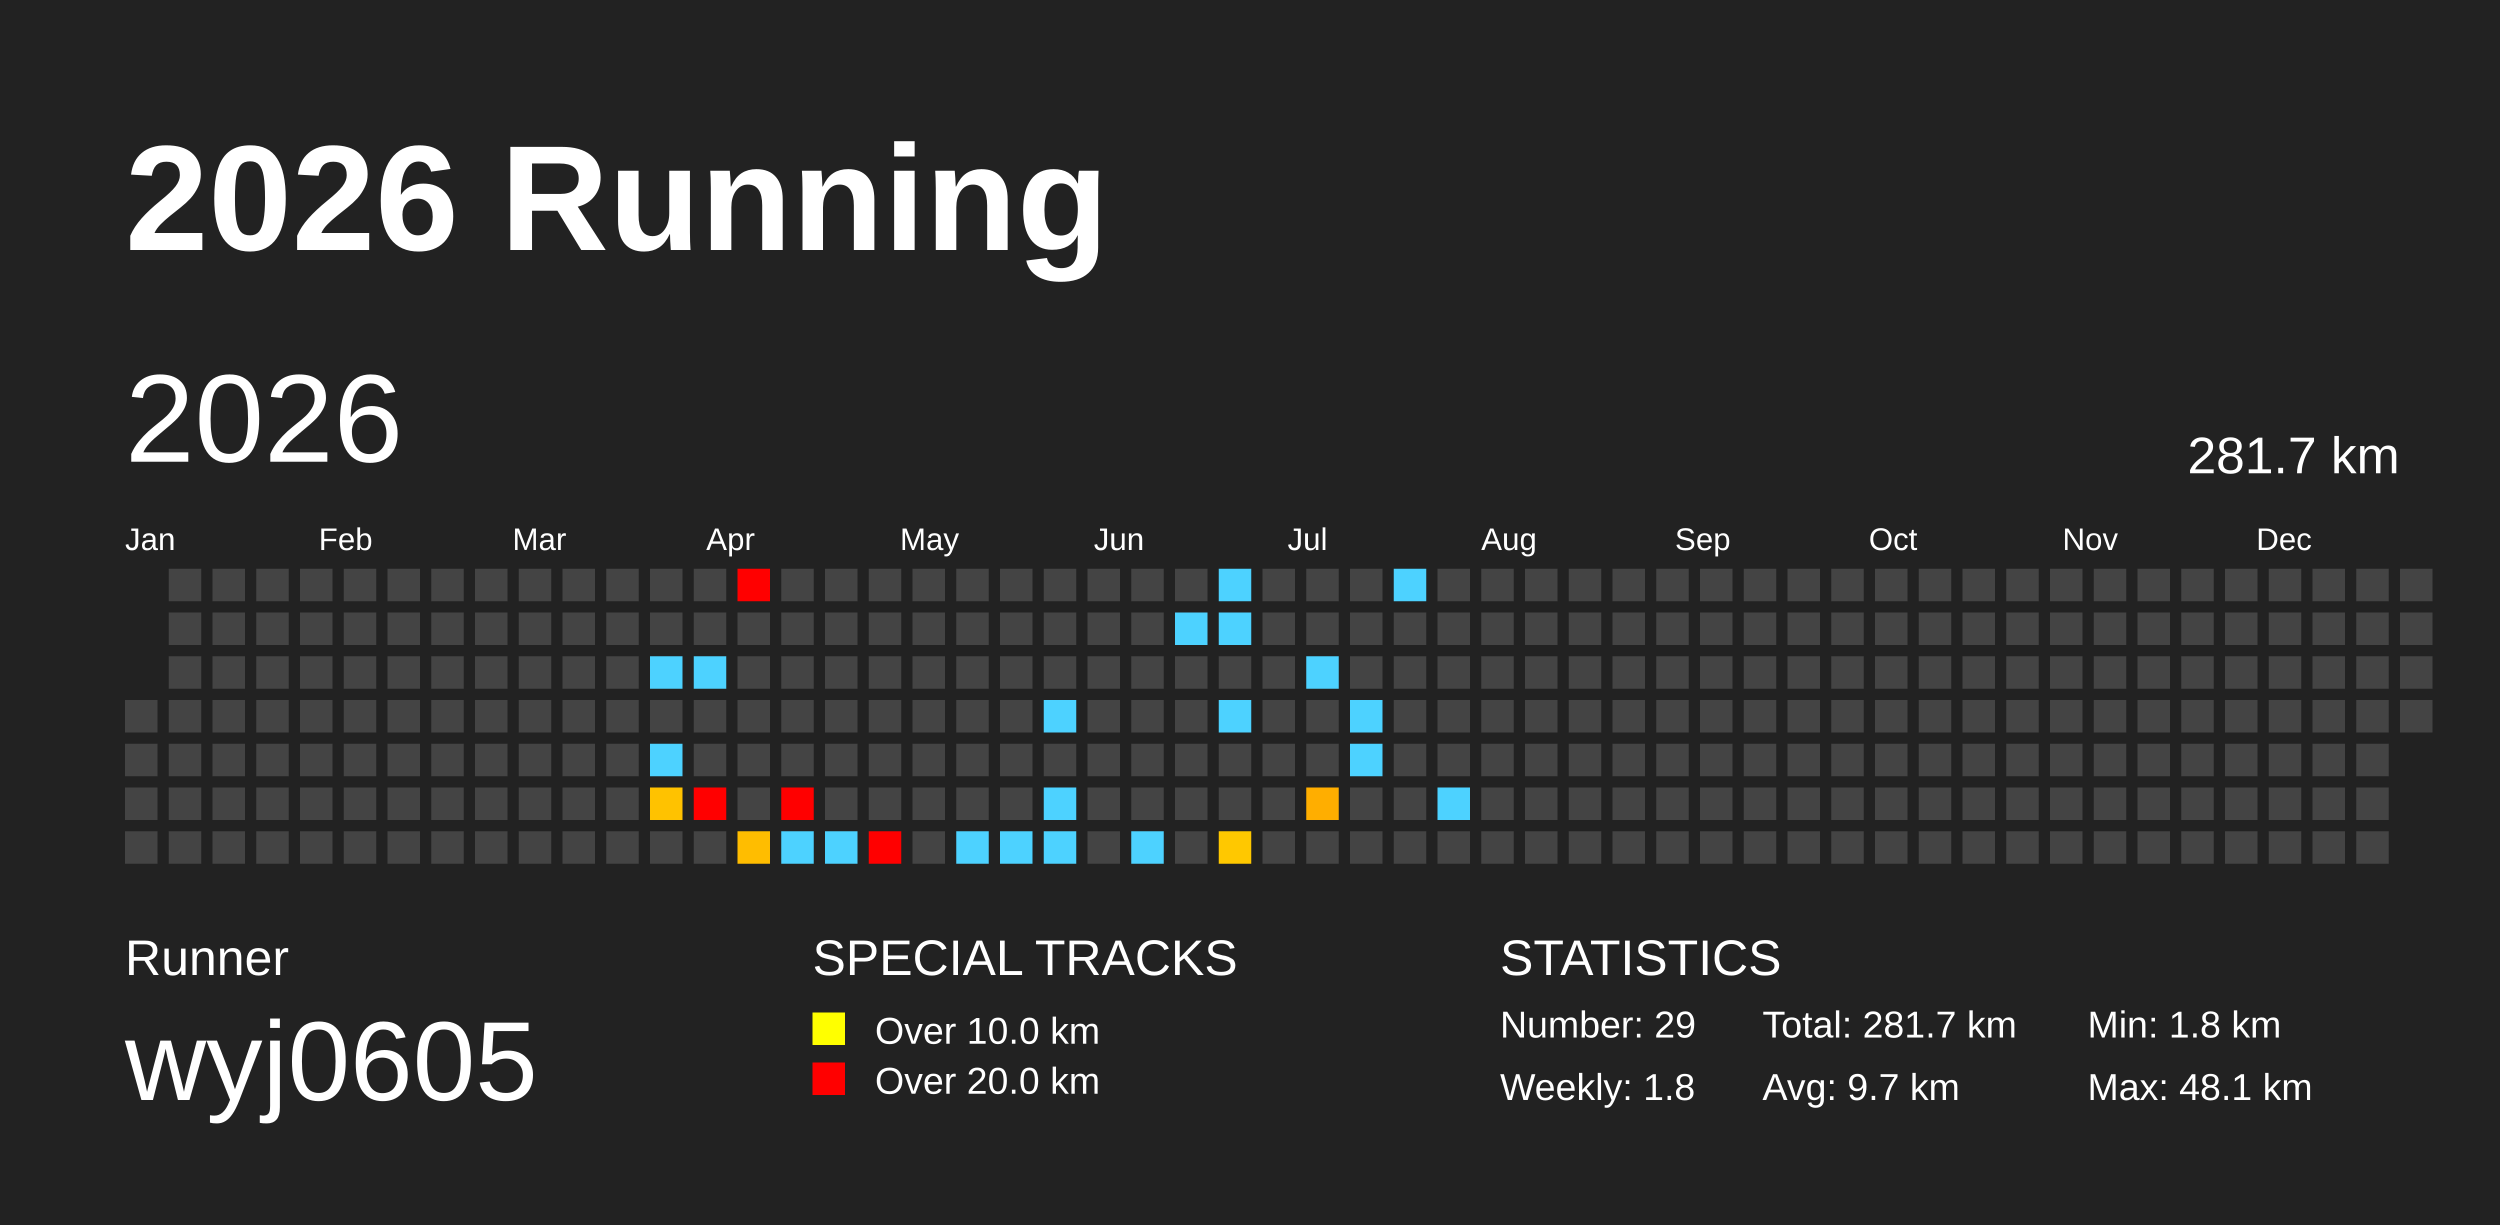
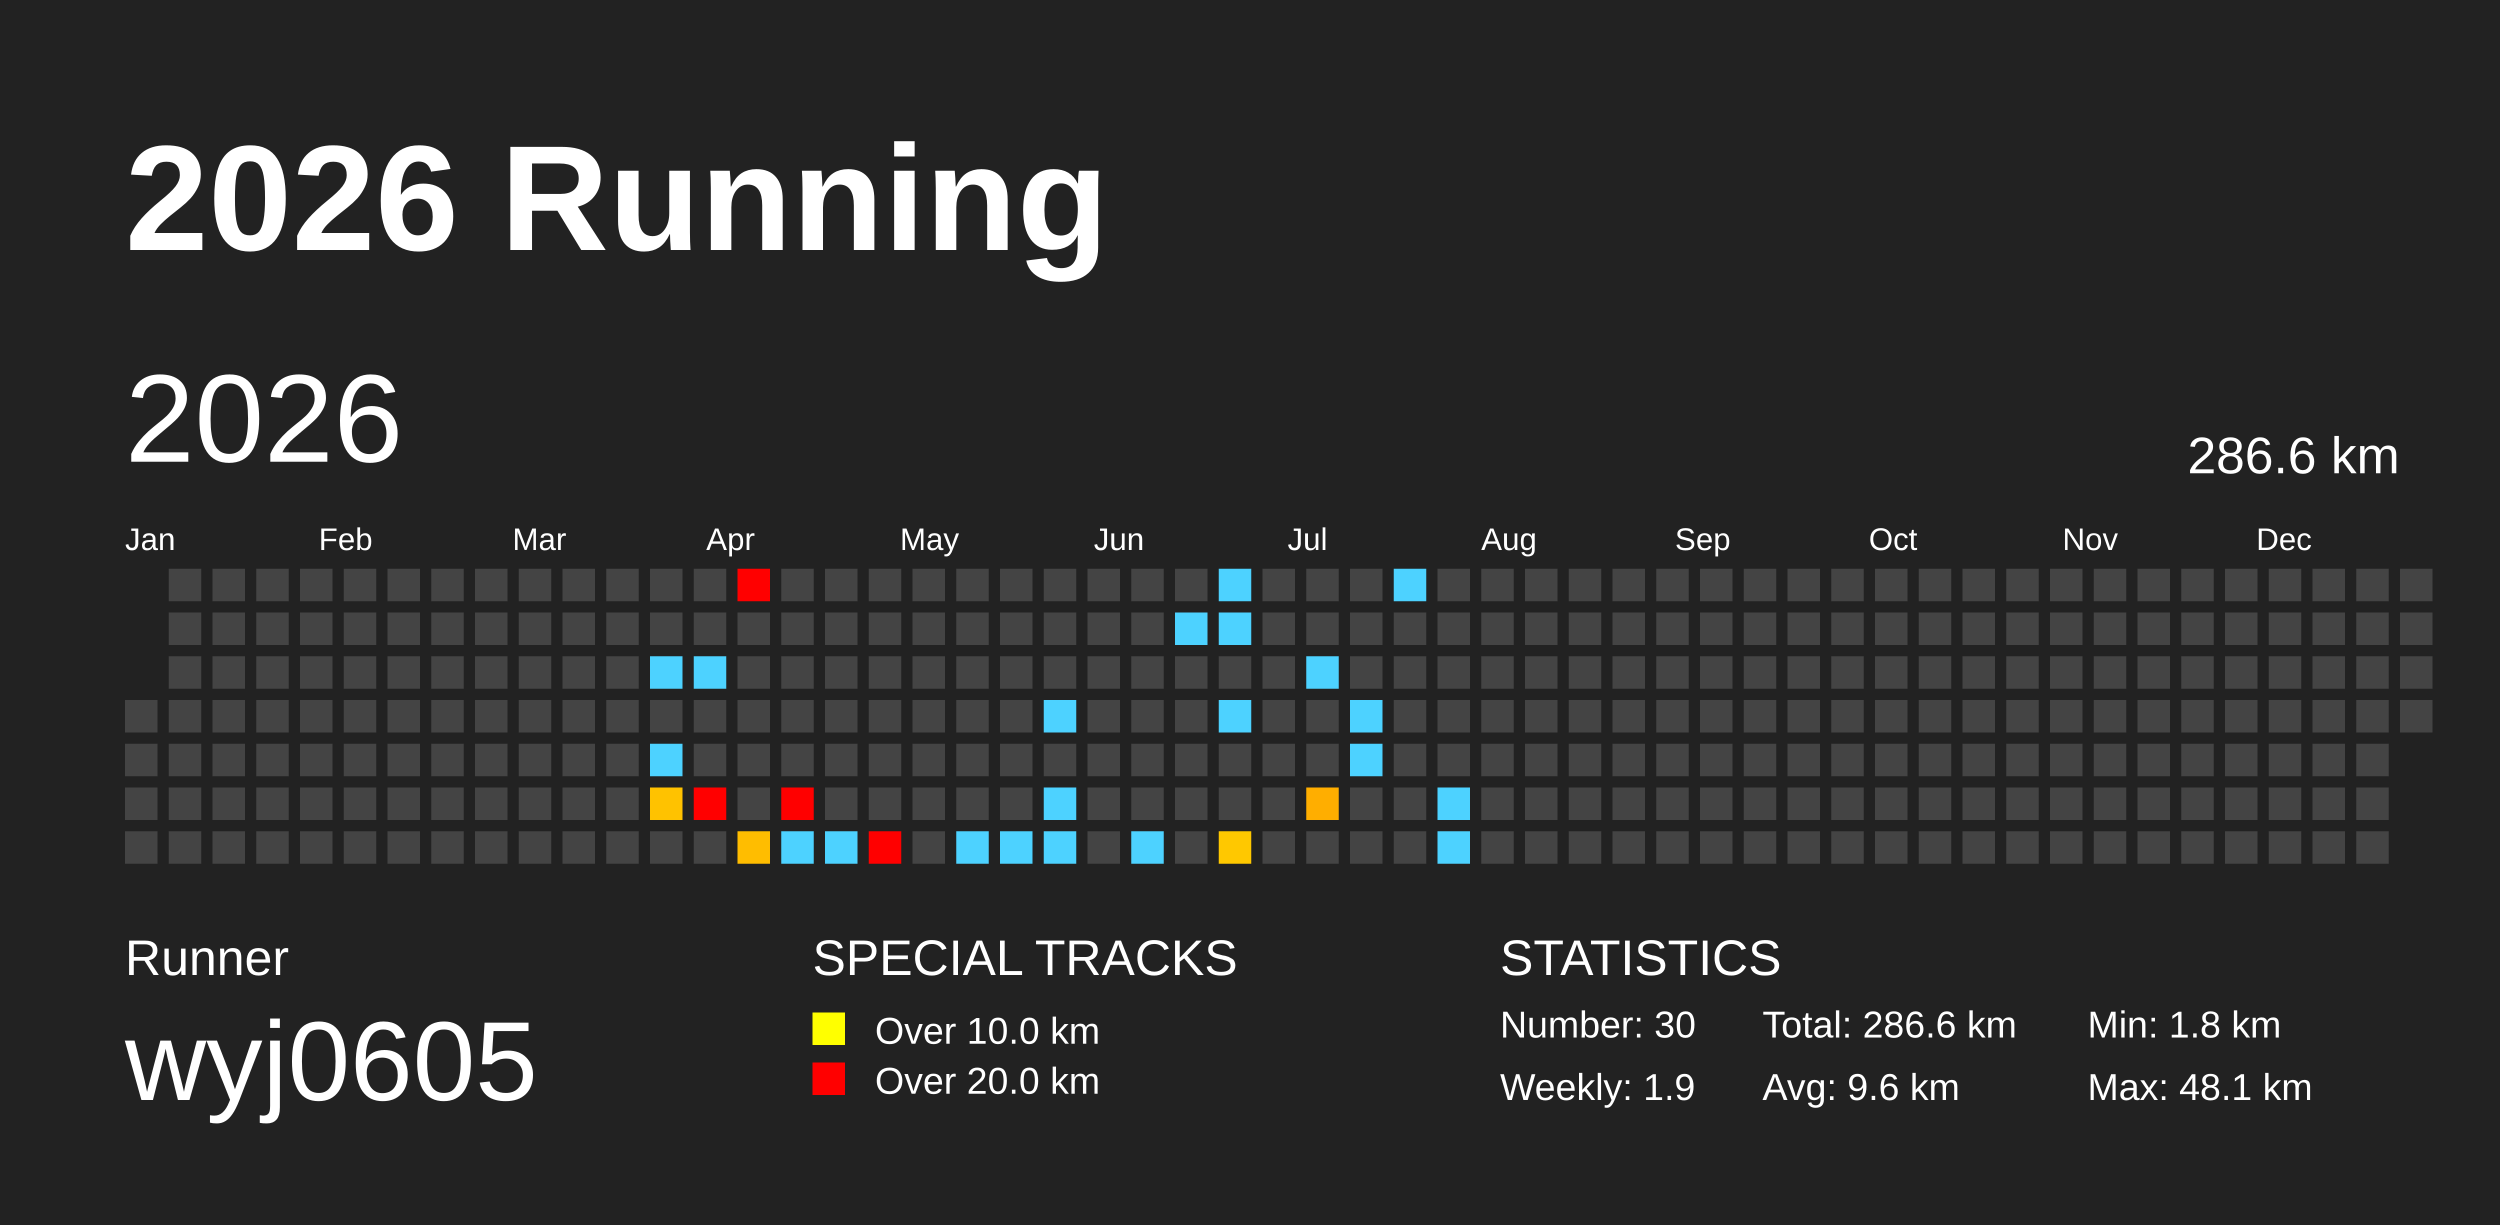
<svg xmlns="http://www.w3.org/2000/svg" baseProfile="full" height="98mm" version="1.1" viewBox="0,0,200,98" width="200mm">
  <defs />
  <rect fill="#222222" height="98" width="200" x="0" y="0" />
  <text fill="#FFFFFF" style="font-size:12px; font-family:Arial; font-weight:bold;" x="10" y="20">2026 Running</text>
  <text fill="#FFFFFF" style="font-size:4px; font-family:Arial" x="10" y="78">Runner</text>
  <text fill="#FFFFFF" style="font-size:9px; font-family:Arial" x="10" y="88">wyj0605</text>
  <text fill="#FFFFFF" style="font-size:4px; font-family:Arial" x="65" y="78">SPECIAL TRACKS</text>
  <rect fill="yellow" height="2.6" width="2.6" x="65" y="81" />
  <text fill="#FFFFFF" style="font-size:3px; font-family:Arial" x="70" y="83.5">Over 10.0 km</text>
  <rect fill="red" height="2.6" width="2.6" x="65" y="85" />
  <text fill="#FFFFFF" style="font-size:3px; font-family:Arial" x="70" y="87.5">Over 20.0 km</text>
  <text fill="#FFFFFF" style="font-size:4px; font-family:Arial" x="120" y="78">STATISTICS</text>
-   <text fill="#FFFFFF" style="font-size:3px; font-family:Arial" x="120" y="83">Number: 29</text>
-   <text fill="#FFFFFF" style="font-size:3px; font-family:Arial" x="120" y="88">Weekly: 1.8</text>
-   <text fill="#FFFFFF" style="font-size:3px; font-family:Arial" x="141" y="83">Total: 281.7 km</text>
-   <text fill="#FFFFFF" style="font-size:3px; font-family:Arial" x="141" y="88">Avg: 9.7 km</text>
+   <text fill="#FFFFFF" style="font-size:3px; font-family:Arial" x="120" y="83">Number: 30</text>
+   <text fill="#FFFFFF" style="font-size:3px; font-family:Arial" x="120" y="88">Weekly: 1.9</text>
+   <text fill="#FFFFFF" style="font-size:3px; font-family:Arial" x="141" y="83">Total: 286.6 km</text>
+   <text fill="#FFFFFF" style="font-size:3px; font-family:Arial" x="141" y="88">Avg: 9.6 km</text>
  <text fill="#FFFFFF" style="font-size:3px; font-family:Arial" x="167" y="83">Min: 1.8 km</text>
  <text fill="#FFFFFF" style="font-size:3px; font-family:Arial" x="167" y="88">Max: 48.1 km</text>
  <text dominant-baseline="hanging" fill="#FFFFFF" style="font-size:10.0px; font-family:Arial;" x="10" y="30">2026</text>
-   <text dominant-baseline="hanging" fill="#FFFFFF" style="font-size:4.125px; font-family:Arial;" x="175" y="35">281.7 km</text>
+   <text dominant-baseline="hanging" fill="#FFFFFF" style="font-size:4.125px; font-family:Arial;" x="175" y="35">286.6 km</text>
  <text fill="#FFFFFF" style="font-size:2.5px; font-family:Arial" x="10.0" y="44">Jan</text>
  <text fill="#FFFFFF" style="font-size:2.5px; font-family:Arial" x="25.5" y="44">Feb</text>
  <text fill="#FFFFFF" style="font-size:2.5px; font-family:Arial" x="41.0" y="44">Mar</text>
  <text fill="#FFFFFF" style="font-size:2.5px; font-family:Arial" x="56.5" y="44">Apr</text>
  <text fill="#FFFFFF" style="font-size:2.5px; font-family:Arial" x="72.0" y="44">May</text>
  <text fill="#FFFFFF" style="font-size:2.5px; font-family:Arial" x="87.5" y="44">Jun</text>
  <text fill="#FFFFFF" style="font-size:2.5px; font-family:Arial" x="103.0" y="44">Jul</text>
  <text fill="#FFFFFF" style="font-size:2.5px; font-family:Arial" x="118.5" y="44">Aug</text>
  <text fill="#FFFFFF" style="font-size:2.5px; font-family:Arial" x="134.0" y="44">Sep</text>
  <text fill="#FFFFFF" style="font-size:2.5px; font-family:Arial" x="149.5" y="44">Oct</text>
  <text fill="#FFFFFF" style="font-size:2.5px; font-family:Arial" x="165.0" y="44">Nov</text>
  <text fill="#FFFFFF" style="font-size:2.5px; font-family:Arial" x="180.5" y="44">Dec</text>
  <rect fill="#444444" height="2.6" width="2.6" x="10.0" y="56.0" />
  <rect fill="#444444" height="2.6" width="2.6" x="10.0" y="59.5" />
  <rect fill="#444444" height="2.6" width="2.6" x="10.0" y="63.0" />
  <rect fill="#444444" height="2.6" width="2.6" x="10.0" y="66.5" />
  <rect fill="#444444" height="2.6" width="2.6" x="13.5" y="45.5" />
  <rect fill="#444444" height="2.6" width="2.6" x="13.5" y="49.0" />
  <rect fill="#444444" height="2.6" width="2.6" x="13.5" y="52.5" />
  <rect fill="#444444" height="2.6" width="2.6" x="13.5" y="56.0" />
  <rect fill="#444444" height="2.6" width="2.6" x="13.5" y="59.5" />
  <rect fill="#444444" height="2.6" width="2.6" x="13.5" y="63.0" />
  <rect fill="#444444" height="2.6" width="2.6" x="13.5" y="66.5" />
  <rect fill="#444444" height="2.6" width="2.6" x="17.0" y="45.5" />
  <rect fill="#444444" height="2.6" width="2.6" x="17.0" y="49.0" />
  <rect fill="#444444" height="2.6" width="2.6" x="17.0" y="52.5" />
  <rect fill="#444444" height="2.6" width="2.6" x="17.0" y="56.0" />
  <rect fill="#444444" height="2.6" width="2.6" x="17.0" y="59.5" />
  <rect fill="#444444" height="2.6" width="2.6" x="17.0" y="63.0" />
  <rect fill="#444444" height="2.6" width="2.6" x="17.0" y="66.5" />
  <rect fill="#444444" height="2.6" width="2.6" x="20.5" y="45.5" />
  <rect fill="#444444" height="2.6" width="2.6" x="20.5" y="49.0" />
  <rect fill="#444444" height="2.6" width="2.6" x="20.5" y="52.5" />
  <rect fill="#444444" height="2.6" width="2.6" x="20.5" y="56.0" />
  <rect fill="#444444" height="2.6" width="2.6" x="20.5" y="59.5" />
  <rect fill="#444444" height="2.6" width="2.6" x="20.5" y="63.0" />
  <rect fill="#444444" height="2.6" width="2.6" x="20.5" y="66.5" />
  <rect fill="#444444" height="2.6" width="2.6" x="24.0" y="45.5" />
  <rect fill="#444444" height="2.6" width="2.6" x="24.0" y="49.0" />
  <rect fill="#444444" height="2.6" width="2.6" x="24.0" y="52.5" />
  <rect fill="#444444" height="2.6" width="2.6" x="24.0" y="56.0" />
  <rect fill="#444444" height="2.6" width="2.6" x="24.0" y="59.5" />
  <rect fill="#444444" height="2.6" width="2.6" x="24.0" y="63.0" />
  <rect fill="#444444" height="2.6" width="2.6" x="24.0" y="66.5" />
  <rect fill="#444444" height="2.6" width="2.6" x="27.5" y="45.5" />
  <rect fill="#444444" height="2.6" width="2.6" x="27.5" y="49.0" />
  <rect fill="#444444" height="2.6" width="2.6" x="27.5" y="52.5" />
  <rect fill="#444444" height="2.6" width="2.6" x="27.5" y="56.0" />
  <rect fill="#444444" height="2.6" width="2.6" x="27.5" y="59.5" />
  <rect fill="#444444" height="2.6" width="2.6" x="27.5" y="63.0" />
  <rect fill="#444444" height="2.6" width="2.6" x="27.5" y="66.5" />
  <rect fill="#444444" height="2.6" width="2.6" x="31.0" y="45.5" />
  <rect fill="#444444" height="2.6" width="2.6" x="31.0" y="49.0" />
  <rect fill="#444444" height="2.6" width="2.6" x="31.0" y="52.5" />
  <rect fill="#444444" height="2.6" width="2.6" x="31.0" y="56.0" />
  <rect fill="#444444" height="2.6" width="2.6" x="31.0" y="59.5" />
  <rect fill="#444444" height="2.6" width="2.6" x="31.0" y="63.0" />
  <rect fill="#444444" height="2.6" width="2.6" x="31.0" y="66.5" />
  <rect fill="#444444" height="2.6" width="2.6" x="34.5" y="45.5" />
  <rect fill="#444444" height="2.6" width="2.6" x="34.5" y="49.0" />
  <rect fill="#444444" height="2.6" width="2.6" x="34.5" y="52.5" />
  <rect fill="#444444" height="2.6" width="2.6" x="34.5" y="56.0" />
  <rect fill="#444444" height="2.6" width="2.6" x="34.5" y="59.5" />
  <rect fill="#444444" height="2.6" width="2.6" x="34.5" y="63.0" />
  <rect fill="#444444" height="2.6" width="2.6" x="34.5" y="66.5" />
  <rect fill="#444444" height="2.6" width="2.6" x="38.0" y="45.5" />
  <rect fill="#444444" height="2.6" width="2.6" x="38.0" y="49.0" />
  <rect fill="#444444" height="2.6" width="2.6" x="38.0" y="52.5" />
  <rect fill="#444444" height="2.6" width="2.6" x="38.0" y="56.0" />
  <rect fill="#444444" height="2.6" width="2.6" x="38.0" y="59.5" />
  <rect fill="#444444" height="2.6" width="2.6" x="38.0" y="63.0" />
  <rect fill="#444444" height="2.6" width="2.6" x="38.0" y="66.5" />
  <rect fill="#444444" height="2.6" width="2.6" x="41.5" y="45.5" />
  <rect fill="#444444" height="2.6" width="2.6" x="41.5" y="49.0" />
  <rect fill="#444444" height="2.6" width="2.6" x="41.5" y="52.5" />
  <rect fill="#444444" height="2.6" width="2.6" x="41.5" y="56.0" />
  <rect fill="#444444" height="2.6" width="2.6" x="41.5" y="59.5" />
  <rect fill="#444444" height="2.6" width="2.6" x="41.5" y="63.0" />
  <rect fill="#444444" height="2.6" width="2.6" x="41.5" y="66.5" />
  <rect fill="#444444" height="2.6" width="2.6" x="45.0" y="45.5" />
  <rect fill="#444444" height="2.6" width="2.6" x="45.0" y="49.0" />
  <rect fill="#444444" height="2.6" width="2.6" x="45.0" y="52.5" />
  <rect fill="#444444" height="2.6" width="2.6" x="45.0" y="56.0" />
  <rect fill="#444444" height="2.6" width="2.6" x="45.0" y="59.5" />
  <rect fill="#444444" height="2.6" width="2.6" x="45.0" y="63.0" />
  <rect fill="#444444" height="2.6" width="2.6" x="45.0" y="66.5" />
  <rect fill="#444444" height="2.6" width="2.6" x="48.5" y="45.5" />
  <rect fill="#444444" height="2.6" width="2.6" x="48.5" y="49.0" />
  <rect fill="#444444" height="2.6" width="2.6" x="48.5" y="52.5" />
  <rect fill="#444444" height="2.6" width="2.6" x="48.5" y="56.0" />
  <rect fill="#444444" height="2.6" width="2.6" x="48.5" y="59.5" />
  <rect fill="#444444" height="2.6" width="2.6" x="48.5" y="63.0" />
  <rect fill="#444444" height="2.6" width="2.6" x="48.5" y="66.5" />
  <rect fill="#444444" height="2.6" width="2.6" x="52.0" y="45.5" />
  <rect fill="#444444" height="2.6" width="2.6" x="52.0" y="49.0" />
  <rect fill="#4dd2ff" height="2.6" width="2.6" x="52.0" y="52.5" />
  <rect fill="#444444" height="2.6" width="2.6" x="52.0" y="56.0" />
  <rect fill="#4dd2ff" height="2.6" width="2.6" x="52.0" y="59.5" />
  <rect fill="#ffc200" height="2.6" width="2.6" x="52.0" y="63.0" />
  <rect fill="#444444" height="2.6" width="2.6" x="52.0" y="66.5" />
  <rect fill="#444444" height="2.6" width="2.6" x="55.5" y="45.5" />
  <rect fill="#444444" height="2.6" width="2.6" x="55.5" y="49.0" />
  <rect fill="#4dd2ff" height="2.6" width="2.6" x="55.5" y="52.5" />
  <rect fill="#444444" height="2.6" width="2.6" x="55.5" y="56.0" />
  <rect fill="#444444" height="2.6" width="2.6" x="55.5" y="59.5" />
  <rect fill="red" height="2.6" width="2.6" x="55.5" y="63.0" />
  <rect fill="#444444" height="2.6" width="2.6" x="55.5" y="66.5" />
  <rect fill="red" height="2.6" width="2.6" x="59.0" y="45.5" />
  <rect fill="#444444" height="2.6" width="2.6" x="59.0" y="49.0" />
  <rect fill="#444444" height="2.6" width="2.6" x="59.0" y="52.5" />
  <rect fill="#444444" height="2.6" width="2.6" x="59.0" y="56.0" />
  <rect fill="#444444" height="2.6" width="2.6" x="59.0" y="59.5" />
  <rect fill="#444444" height="2.6" width="2.6" x="59.0" y="63.0" />
  <rect fill="#ffbd00" height="2.6" width="2.6" x="59.0" y="66.5" />
  <rect fill="#444444" height="2.6" width="2.6" x="62.5" y="45.5" />
  <rect fill="#444444" height="2.6" width="2.6" x="62.5" y="49.0" />
  <rect fill="#444444" height="2.6" width="2.6" x="62.5" y="52.5" />
  <rect fill="#444444" height="2.6" width="2.6" x="62.5" y="56.0" />
  <rect fill="#444444" height="2.6" width="2.6" x="62.5" y="59.5" />
  <rect fill="red" height="2.6" width="2.6" x="62.5" y="63.0" />
  <rect fill="#4dd2ff" height="2.6" width="2.6" x="62.5" y="66.5" />
  <rect fill="#444444" height="2.6" width="2.6" x="66.0" y="45.5" />
  <rect fill="#444444" height="2.6" width="2.6" x="66.0" y="49.0" />
  <rect fill="#444444" height="2.6" width="2.6" x="66.0" y="52.5" />
  <rect fill="#444444" height="2.6" width="2.6" x="66.0" y="56.0" />
  <rect fill="#444444" height="2.6" width="2.6" x="66.0" y="59.5" />
  <rect fill="#444444" height="2.6" width="2.6" x="66.0" y="63.0" />
  <rect fill="#4dd2ff" height="2.6" width="2.6" x="66.0" y="66.5" />
  <rect fill="#444444" height="2.6" width="2.6" x="69.5" y="45.5" />
  <rect fill="#444444" height="2.6" width="2.6" x="69.5" y="49.0" />
  <rect fill="#444444" height="2.6" width="2.6" x="69.5" y="52.5" />
  <rect fill="#444444" height="2.6" width="2.6" x="69.5" y="56.0" />
  <rect fill="#444444" height="2.6" width="2.6" x="69.5" y="59.5" />
  <rect fill="#444444" height="2.6" width="2.6" x="69.5" y="63.0" />
  <rect fill="red" height="2.6" width="2.6" x="69.5" y="66.5" />
  <rect fill="#444444" height="2.6" width="2.6" x="73.0" y="45.5" />
  <rect fill="#444444" height="2.6" width="2.6" x="73.0" y="49.0" />
  <rect fill="#444444" height="2.6" width="2.6" x="73.0" y="52.5" />
  <rect fill="#444444" height="2.6" width="2.6" x="73.0" y="56.0" />
  <rect fill="#444444" height="2.6" width="2.6" x="73.0" y="59.5" />
  <rect fill="#444444" height="2.6" width="2.6" x="73.0" y="63.0" />
  <rect fill="#444444" height="2.6" width="2.6" x="73.0" y="66.5" />
  <rect fill="#444444" height="2.6" width="2.6" x="76.5" y="45.5" />
  <rect fill="#444444" height="2.6" width="2.6" x="76.5" y="49.0" />
  <rect fill="#444444" height="2.6" width="2.6" x="76.5" y="52.5" />
  <rect fill="#444444" height="2.6" width="2.6" x="76.5" y="56.0" />
  <rect fill="#444444" height="2.6" width="2.6" x="76.5" y="59.5" />
  <rect fill="#444444" height="2.6" width="2.6" x="76.5" y="63.0" />
  <rect fill="#4dd2ff" height="2.6" width="2.6" x="76.5" y="66.5" />
  <rect fill="#444444" height="2.6" width="2.6" x="80.0" y="45.5" />
  <rect fill="#444444" height="2.6" width="2.6" x="80.0" y="49.0" />
  <rect fill="#444444" height="2.6" width="2.6" x="80.0" y="52.5" />
  <rect fill="#444444" height="2.6" width="2.6" x="80.0" y="56.0" />
  <rect fill="#444444" height="2.6" width="2.6" x="80.0" y="59.5" />
  <rect fill="#444444" height="2.6" width="2.6" x="80.0" y="63.0" />
  <rect fill="#4dd2ff" height="2.6" width="2.6" x="80.0" y="66.5" />
  <rect fill="#444444" height="2.6" width="2.6" x="83.5" y="45.5" />
  <rect fill="#444444" height="2.6" width="2.6" x="83.5" y="49.0" />
  <rect fill="#444444" height="2.6" width="2.6" x="83.5" y="52.5" />
  <rect fill="#4dd2ff" height="2.6" width="2.6" x="83.5" y="56.0" />
  <rect fill="#444444" height="2.6" width="2.6" x="83.5" y="59.5" />
  <rect fill="#4dd2ff" height="2.6" width="2.6" x="83.5" y="63.0" />
  <rect fill="#4dd2ff" height="2.6" width="2.6" x="83.5" y="66.5" />
  <rect fill="#444444" height="2.6" width="2.6" x="87.0" y="45.5" />
  <rect fill="#444444" height="2.6" width="2.6" x="87.0" y="49.0" />
  <rect fill="#444444" height="2.6" width="2.6" x="87.0" y="52.5" />
  <rect fill="#444444" height="2.6" width="2.6" x="87.0" y="56.0" />
  <rect fill="#444444" height="2.6" width="2.6" x="87.0" y="59.5" />
  <rect fill="#444444" height="2.6" width="2.6" x="87.0" y="63.0" />
  <rect fill="#444444" height="2.6" width="2.6" x="87.0" y="66.5" />
  <rect fill="#444444" height="2.6" width="2.6" x="90.5" y="45.5" />
  <rect fill="#444444" height="2.6" width="2.6" x="90.5" y="49.0" />
  <rect fill="#444444" height="2.6" width="2.6" x="90.5" y="52.5" />
  <rect fill="#444444" height="2.6" width="2.6" x="90.5" y="56.0" />
  <rect fill="#444444" height="2.6" width="2.6" x="90.5" y="59.5" />
  <rect fill="#444444" height="2.6" width="2.6" x="90.5" y="63.0" />
  <rect fill="#4dd2ff" height="2.6" width="2.6" x="90.5" y="66.5" />
  <rect fill="#444444" height="2.6" width="2.6" x="94.0" y="45.5" />
  <rect fill="#4dd2ff" height="2.6" width="2.6" x="94.0" y="49.0" />
  <rect fill="#444444" height="2.6" width="2.6" x="94.0" y="52.5" />
  <rect fill="#444444" height="2.6" width="2.6" x="94.0" y="56.0" />
  <rect fill="#444444" height="2.6" width="2.6" x="94.0" y="59.5" />
  <rect fill="#444444" height="2.6" width="2.6" x="94.0" y="63.0" />
  <rect fill="#444444" height="2.6" width="2.6" x="94.0" y="66.5" />
  <rect fill="#4dd2ff" height="2.6" width="2.6" x="97.5" y="45.5" />
  <rect fill="#4dd2ff" height="2.6" width="2.6" x="97.5" y="49.0" />
  <rect fill="#444444" height="2.6" width="2.6" x="97.5" y="52.5" />
  <rect fill="#4dd2ff" height="2.6" width="2.6" x="97.5" y="56.0" />
  <rect fill="#444444" height="2.6" width="2.6" x="97.5" y="59.5" />
  <rect fill="#444444" height="2.6" width="2.6" x="97.5" y="63.0" />
  <rect fill="#ffc800" height="2.6" width="2.6" x="97.5" y="66.5" />
  <rect fill="#444444" height="2.6" width="2.6" x="101.0" y="45.5" />
  <rect fill="#444444" height="2.6" width="2.6" x="101.0" y="49.0" />
  <rect fill="#444444" height="2.6" width="2.6" x="101.0" y="52.5" />
  <rect fill="#444444" height="2.6" width="2.6" x="101.0" y="56.0" />
  <rect fill="#444444" height="2.6" width="2.6" x="101.0" y="59.5" />
  <rect fill="#444444" height="2.6" width="2.6" x="101.0" y="63.0" />
  <rect fill="#444444" height="2.6" width="2.6" x="101.0" y="66.5" />
  <rect fill="#444444" height="2.6" width="2.6" x="104.5" y="45.5" />
  <rect fill="#444444" height="2.6" width="2.6" x="104.5" y="49.0" />
  <rect fill="#4dd2ff" height="2.6" width="2.6" x="104.5" y="52.5" />
  <rect fill="#444444" height="2.6" width="2.6" x="104.5" y="56.0" />
  <rect fill="#444444" height="2.6" width="2.6" x="104.5" y="59.5" />
  <rect fill="#ffae00" height="2.6" width="2.6" x="104.5" y="63.0" />
  <rect fill="#444444" height="2.6" width="2.6" x="104.5" y="66.5" />
  <rect fill="#444444" height="2.6" width="2.6" x="108.0" y="45.5" />
  <rect fill="#444444" height="2.6" width="2.6" x="108.0" y="49.0" />
  <rect fill="#444444" height="2.6" width="2.6" x="108.0" y="52.5" />
  <rect fill="#4dd2ff" height="2.6" width="2.6" x="108.0" y="56.0" />
  <rect fill="#4dd2ff" height="2.6" width="2.6" x="108.0" y="59.5" />
  <rect fill="#444444" height="2.6" width="2.6" x="108.0" y="63.0" />
  <rect fill="#444444" height="2.6" width="2.6" x="108.0" y="66.5" />
  <rect fill="#4dd2ff" height="2.6" width="2.6" x="111.5" y="45.5" />
  <rect fill="#444444" height="2.6" width="2.6" x="111.5" y="49.0" />
  <rect fill="#444444" height="2.6" width="2.6" x="111.5" y="52.5" />
  <rect fill="#444444" height="2.6" width="2.6" x="111.5" y="56.0" />
  <rect fill="#444444" height="2.6" width="2.6" x="111.5" y="59.5" />
  <rect fill="#444444" height="2.6" width="2.6" x="111.5" y="63.0" />
  <rect fill="#444444" height="2.6" width="2.6" x="111.5" y="66.5" />
  <rect fill="#444444" height="2.6" width="2.6" x="115.0" y="45.5" />
  <rect fill="#444444" height="2.6" width="2.6" x="115.0" y="49.0" />
  <rect fill="#444444" height="2.6" width="2.6" x="115.0" y="52.5" />
  <rect fill="#444444" height="2.6" width="2.6" x="115.0" y="56.0" />
  <rect fill="#444444" height="2.6" width="2.6" x="115.0" y="59.5" />
  <rect fill="#4dd2ff" height="2.6" width="2.6" x="115.0" y="63.0" />
-   <rect fill="#444444" height="2.6" width="2.6" x="115.0" y="66.5" />
+   <rect fill="#4dd2ff" height="2.6" width="2.6" x="115.0" y="66.5" />
  <rect fill="#444444" height="2.6" width="2.6" x="118.5" y="45.5" />
  <rect fill="#444444" height="2.6" width="2.6" x="118.5" y="49.0" />
  <rect fill="#444444" height="2.6" width="2.6" x="118.5" y="52.5" />
  <rect fill="#444444" height="2.6" width="2.6" x="118.5" y="56.0" />
  <rect fill="#444444" height="2.6" width="2.6" x="118.5" y="59.5" />
  <rect fill="#444444" height="2.6" width="2.6" x="118.5" y="63.0" />
  <rect fill="#444444" height="2.6" width="2.6" x="118.5" y="66.5" />
  <rect fill="#444444" height="2.6" width="2.6" x="122.0" y="45.5" />
  <rect fill="#444444" height="2.6" width="2.6" x="122.0" y="49.0" />
  <rect fill="#444444" height="2.6" width="2.6" x="122.0" y="52.5" />
  <rect fill="#444444" height="2.6" width="2.6" x="122.0" y="56.0" />
  <rect fill="#444444" height="2.6" width="2.6" x="122.0" y="59.5" />
  <rect fill="#444444" height="2.6" width="2.6" x="122.0" y="63.0" />
  <rect fill="#444444" height="2.6" width="2.6" x="122.0" y="66.5" />
  <rect fill="#444444" height="2.6" width="2.6" x="125.5" y="45.5" />
  <rect fill="#444444" height="2.6" width="2.6" x="125.5" y="49.0" />
  <rect fill="#444444" height="2.6" width="2.6" x="125.5" y="52.5" />
  <rect fill="#444444" height="2.6" width="2.6" x="125.5" y="56.0" />
  <rect fill="#444444" height="2.6" width="2.6" x="125.5" y="59.5" />
  <rect fill="#444444" height="2.6" width="2.6" x="125.5" y="63.0" />
  <rect fill="#444444" height="2.6" width="2.6" x="125.5" y="66.5" />
  <rect fill="#444444" height="2.6" width="2.6" x="129.0" y="45.5" />
  <rect fill="#444444" height="2.6" width="2.6" x="129.0" y="49.0" />
  <rect fill="#444444" height="2.6" width="2.6" x="129.0" y="52.5" />
  <rect fill="#444444" height="2.6" width="2.6" x="129.0" y="56.0" />
  <rect fill="#444444" height="2.6" width="2.6" x="129.0" y="59.5" />
  <rect fill="#444444" height="2.6" width="2.6" x="129.0" y="63.0" />
  <rect fill="#444444" height="2.6" width="2.6" x="129.0" y="66.5" />
  <rect fill="#444444" height="2.6" width="2.6" x="132.5" y="45.5" />
  <rect fill="#444444" height="2.6" width="2.6" x="132.5" y="49.0" />
  <rect fill="#444444" height="2.6" width="2.6" x="132.5" y="52.5" />
  <rect fill="#444444" height="2.6" width="2.6" x="132.5" y="56.0" />
  <rect fill="#444444" height="2.6" width="2.6" x="132.5" y="59.5" />
  <rect fill="#444444" height="2.6" width="2.6" x="132.5" y="63.0" />
  <rect fill="#444444" height="2.6" width="2.6" x="132.5" y="66.5" />
  <rect fill="#444444" height="2.6" width="2.6" x="136.0" y="45.5" />
  <rect fill="#444444" height="2.6" width="2.6" x="136.0" y="49.0" />
  <rect fill="#444444" height="2.6" width="2.6" x="136.0" y="52.5" />
  <rect fill="#444444" height="2.6" width="2.6" x="136.0" y="56.0" />
  <rect fill="#444444" height="2.6" width="2.6" x="136.0" y="59.5" />
  <rect fill="#444444" height="2.6" width="2.6" x="136.0" y="63.0" />
  <rect fill="#444444" height="2.6" width="2.6" x="136.0" y="66.5" />
  <rect fill="#444444" height="2.6" width="2.6" x="139.5" y="45.5" />
  <rect fill="#444444" height="2.6" width="2.6" x="139.5" y="49.0" />
  <rect fill="#444444" height="2.6" width="2.6" x="139.5" y="52.5" />
  <rect fill="#444444" height="2.6" width="2.6" x="139.5" y="56.0" />
  <rect fill="#444444" height="2.6" width="2.6" x="139.5" y="59.5" />
  <rect fill="#444444" height="2.6" width="2.6" x="139.5" y="63.0" />
  <rect fill="#444444" height="2.6" width="2.6" x="139.5" y="66.5" />
  <rect fill="#444444" height="2.6" width="2.6" x="143.0" y="45.5" />
  <rect fill="#444444" height="2.6" width="2.6" x="143.0" y="49.0" />
  <rect fill="#444444" height="2.6" width="2.6" x="143.0" y="52.5" />
  <rect fill="#444444" height="2.6" width="2.6" x="143.0" y="56.0" />
  <rect fill="#444444" height="2.6" width="2.6" x="143.0" y="59.5" />
  <rect fill="#444444" height="2.6" width="2.6" x="143.0" y="63.0" />
  <rect fill="#444444" height="2.6" width="2.6" x="143.0" y="66.5" />
  <rect fill="#444444" height="2.6" width="2.6" x="146.5" y="45.5" />
  <rect fill="#444444" height="2.6" width="2.6" x="146.5" y="49.0" />
  <rect fill="#444444" height="2.6" width="2.6" x="146.5" y="52.5" />
  <rect fill="#444444" height="2.6" width="2.6" x="146.5" y="56.0" />
  <rect fill="#444444" height="2.6" width="2.6" x="146.5" y="59.5" />
  <rect fill="#444444" height="2.6" width="2.6" x="146.5" y="63.0" />
  <rect fill="#444444" height="2.6" width="2.6" x="146.5" y="66.5" />
  <rect fill="#444444" height="2.6" width="2.6" x="150.0" y="45.5" />
  <rect fill="#444444" height="2.6" width="2.6" x="150.0" y="49.0" />
  <rect fill="#444444" height="2.6" width="2.6" x="150.0" y="52.5" />
  <rect fill="#444444" height="2.6" width="2.6" x="150.0" y="56.0" />
  <rect fill="#444444" height="2.6" width="2.6" x="150.0" y="59.5" />
  <rect fill="#444444" height="2.6" width="2.6" x="150.0" y="63.0" />
  <rect fill="#444444" height="2.6" width="2.6" x="150.0" y="66.5" />
  <rect fill="#444444" height="2.6" width="2.6" x="153.5" y="45.5" />
  <rect fill="#444444" height="2.6" width="2.6" x="153.5" y="49.0" />
  <rect fill="#444444" height="2.6" width="2.6" x="153.5" y="52.5" />
  <rect fill="#444444" height="2.6" width="2.6" x="153.5" y="56.0" />
  <rect fill="#444444" height="2.6" width="2.6" x="153.5" y="59.5" />
  <rect fill="#444444" height="2.6" width="2.6" x="153.5" y="63.0" />
  <rect fill="#444444" height="2.6" width="2.6" x="153.5" y="66.5" />
  <rect fill="#444444" height="2.6" width="2.6" x="157.0" y="45.5" />
  <rect fill="#444444" height="2.6" width="2.6" x="157.0" y="49.0" />
  <rect fill="#444444" height="2.6" width="2.6" x="157.0" y="52.5" />
  <rect fill="#444444" height="2.6" width="2.6" x="157.0" y="56.0" />
  <rect fill="#444444" height="2.6" width="2.6" x="157.0" y="59.5" />
  <rect fill="#444444" height="2.6" width="2.6" x="157.0" y="63.0" />
  <rect fill="#444444" height="2.6" width="2.6" x="157.0" y="66.5" />
  <rect fill="#444444" height="2.6" width="2.6" x="160.5" y="45.5" />
  <rect fill="#444444" height="2.6" width="2.6" x="160.5" y="49.0" />
  <rect fill="#444444" height="2.6" width="2.6" x="160.5" y="52.5" />
  <rect fill="#444444" height="2.6" width="2.6" x="160.5" y="56.0" />
  <rect fill="#444444" height="2.6" width="2.6" x="160.5" y="59.5" />
  <rect fill="#444444" height="2.6" width="2.6" x="160.5" y="63.0" />
  <rect fill="#444444" height="2.6" width="2.6" x="160.5" y="66.5" />
  <rect fill="#444444" height="2.6" width="2.6" x="164.0" y="45.5" />
  <rect fill="#444444" height="2.6" width="2.6" x="164.0" y="49.0" />
  <rect fill="#444444" height="2.6" width="2.6" x="164.0" y="52.5" />
  <rect fill="#444444" height="2.6" width="2.6" x="164.0" y="56.0" />
  <rect fill="#444444" height="2.6" width="2.6" x="164.0" y="59.5" />
  <rect fill="#444444" height="2.6" width="2.6" x="164.0" y="63.0" />
  <rect fill="#444444" height="2.6" width="2.6" x="164.0" y="66.5" />
  <rect fill="#444444" height="2.6" width="2.6" x="167.5" y="45.5" />
  <rect fill="#444444" height="2.6" width="2.6" x="167.5" y="49.0" />
  <rect fill="#444444" height="2.6" width="2.6" x="167.5" y="52.5" />
  <rect fill="#444444" height="2.6" width="2.6" x="167.5" y="56.0" />
  <rect fill="#444444" height="2.6" width="2.6" x="167.5" y="59.5" />
  <rect fill="#444444" height="2.6" width="2.6" x="167.5" y="63.0" />
  <rect fill="#444444" height="2.6" width="2.6" x="167.5" y="66.5" />
  <rect fill="#444444" height="2.6" width="2.6" x="171.0" y="45.5" />
  <rect fill="#444444" height="2.6" width="2.6" x="171.0" y="49.0" />
  <rect fill="#444444" height="2.6" width="2.6" x="171.0" y="52.5" />
  <rect fill="#444444" height="2.6" width="2.6" x="171.0" y="56.0" />
  <rect fill="#444444" height="2.6" width="2.6" x="171.0" y="59.5" />
  <rect fill="#444444" height="2.6" width="2.6" x="171.0" y="63.0" />
  <rect fill="#444444" height="2.6" width="2.6" x="171.0" y="66.5" />
  <rect fill="#444444" height="2.6" width="2.6" x="174.5" y="45.5" />
  <rect fill="#444444" height="2.6" width="2.6" x="174.5" y="49.0" />
  <rect fill="#444444" height="2.6" width="2.6" x="174.5" y="52.5" />
  <rect fill="#444444" height="2.6" width="2.6" x="174.5" y="56.0" />
  <rect fill="#444444" height="2.6" width="2.6" x="174.5" y="59.5" />
  <rect fill="#444444" height="2.6" width="2.6" x="174.5" y="63.0" />
  <rect fill="#444444" height="2.6" width="2.6" x="174.5" y="66.5" />
  <rect fill="#444444" height="2.6" width="2.6" x="178.0" y="45.5" />
  <rect fill="#444444" height="2.6" width="2.6" x="178.0" y="49.0" />
  <rect fill="#444444" height="2.6" width="2.6" x="178.0" y="52.5" />
  <rect fill="#444444" height="2.6" width="2.6" x="178.0" y="56.0" />
  <rect fill="#444444" height="2.6" width="2.6" x="178.0" y="59.5" />
  <rect fill="#444444" height="2.6" width="2.6" x="178.0" y="63.0" />
  <rect fill="#444444" height="2.6" width="2.6" x="178.0" y="66.5" />
  <rect fill="#444444" height="2.6" width="2.6" x="181.5" y="45.5" />
  <rect fill="#444444" height="2.6" width="2.6" x="181.5" y="49.0" />
  <rect fill="#444444" height="2.6" width="2.6" x="181.5" y="52.5" />
  <rect fill="#444444" height="2.6" width="2.6" x="181.5" y="56.0" />
  <rect fill="#444444" height="2.6" width="2.6" x="181.5" y="59.5" />
  <rect fill="#444444" height="2.6" width="2.6" x="181.5" y="63.0" />
  <rect fill="#444444" height="2.6" width="2.6" x="181.5" y="66.5" />
  <rect fill="#444444" height="2.6" width="2.6" x="185.0" y="45.5" />
  <rect fill="#444444" height="2.6" width="2.6" x="185.0" y="49.0" />
  <rect fill="#444444" height="2.6" width="2.6" x="185.0" y="52.5" />
  <rect fill="#444444" height="2.6" width="2.6" x="185.0" y="56.0" />
  <rect fill="#444444" height="2.6" width="2.6" x="185.0" y="59.5" />
  <rect fill="#444444" height="2.6" width="2.6" x="185.0" y="63.0" />
  <rect fill="#444444" height="2.6" width="2.6" x="185.0" y="66.5" />
  <rect fill="#444444" height="2.6" width="2.6" x="188.5" y="45.5" />
  <rect fill="#444444" height="2.6" width="2.6" x="188.5" y="49.0" />
  <rect fill="#444444" height="2.6" width="2.6" x="188.5" y="52.5" />
  <rect fill="#444444" height="2.6" width="2.6" x="188.5" y="56.0" />
  <rect fill="#444444" height="2.6" width="2.6" x="188.5" y="59.5" />
  <rect fill="#444444" height="2.6" width="2.6" x="188.5" y="63.0" />
  <rect fill="#444444" height="2.6" width="2.6" x="188.5" y="66.5" />
  <rect fill="#444444" height="2.6" width="2.6" x="192.0" y="45.5" />
  <rect fill="#444444" height="2.6" width="2.6" x="192.0" y="49.0" />
  <rect fill="#444444" height="2.6" width="2.6" x="192.0" y="52.5" />
  <rect fill="#444444" height="2.6" width="2.6" x="192.0" y="56.0" />
</svg>
